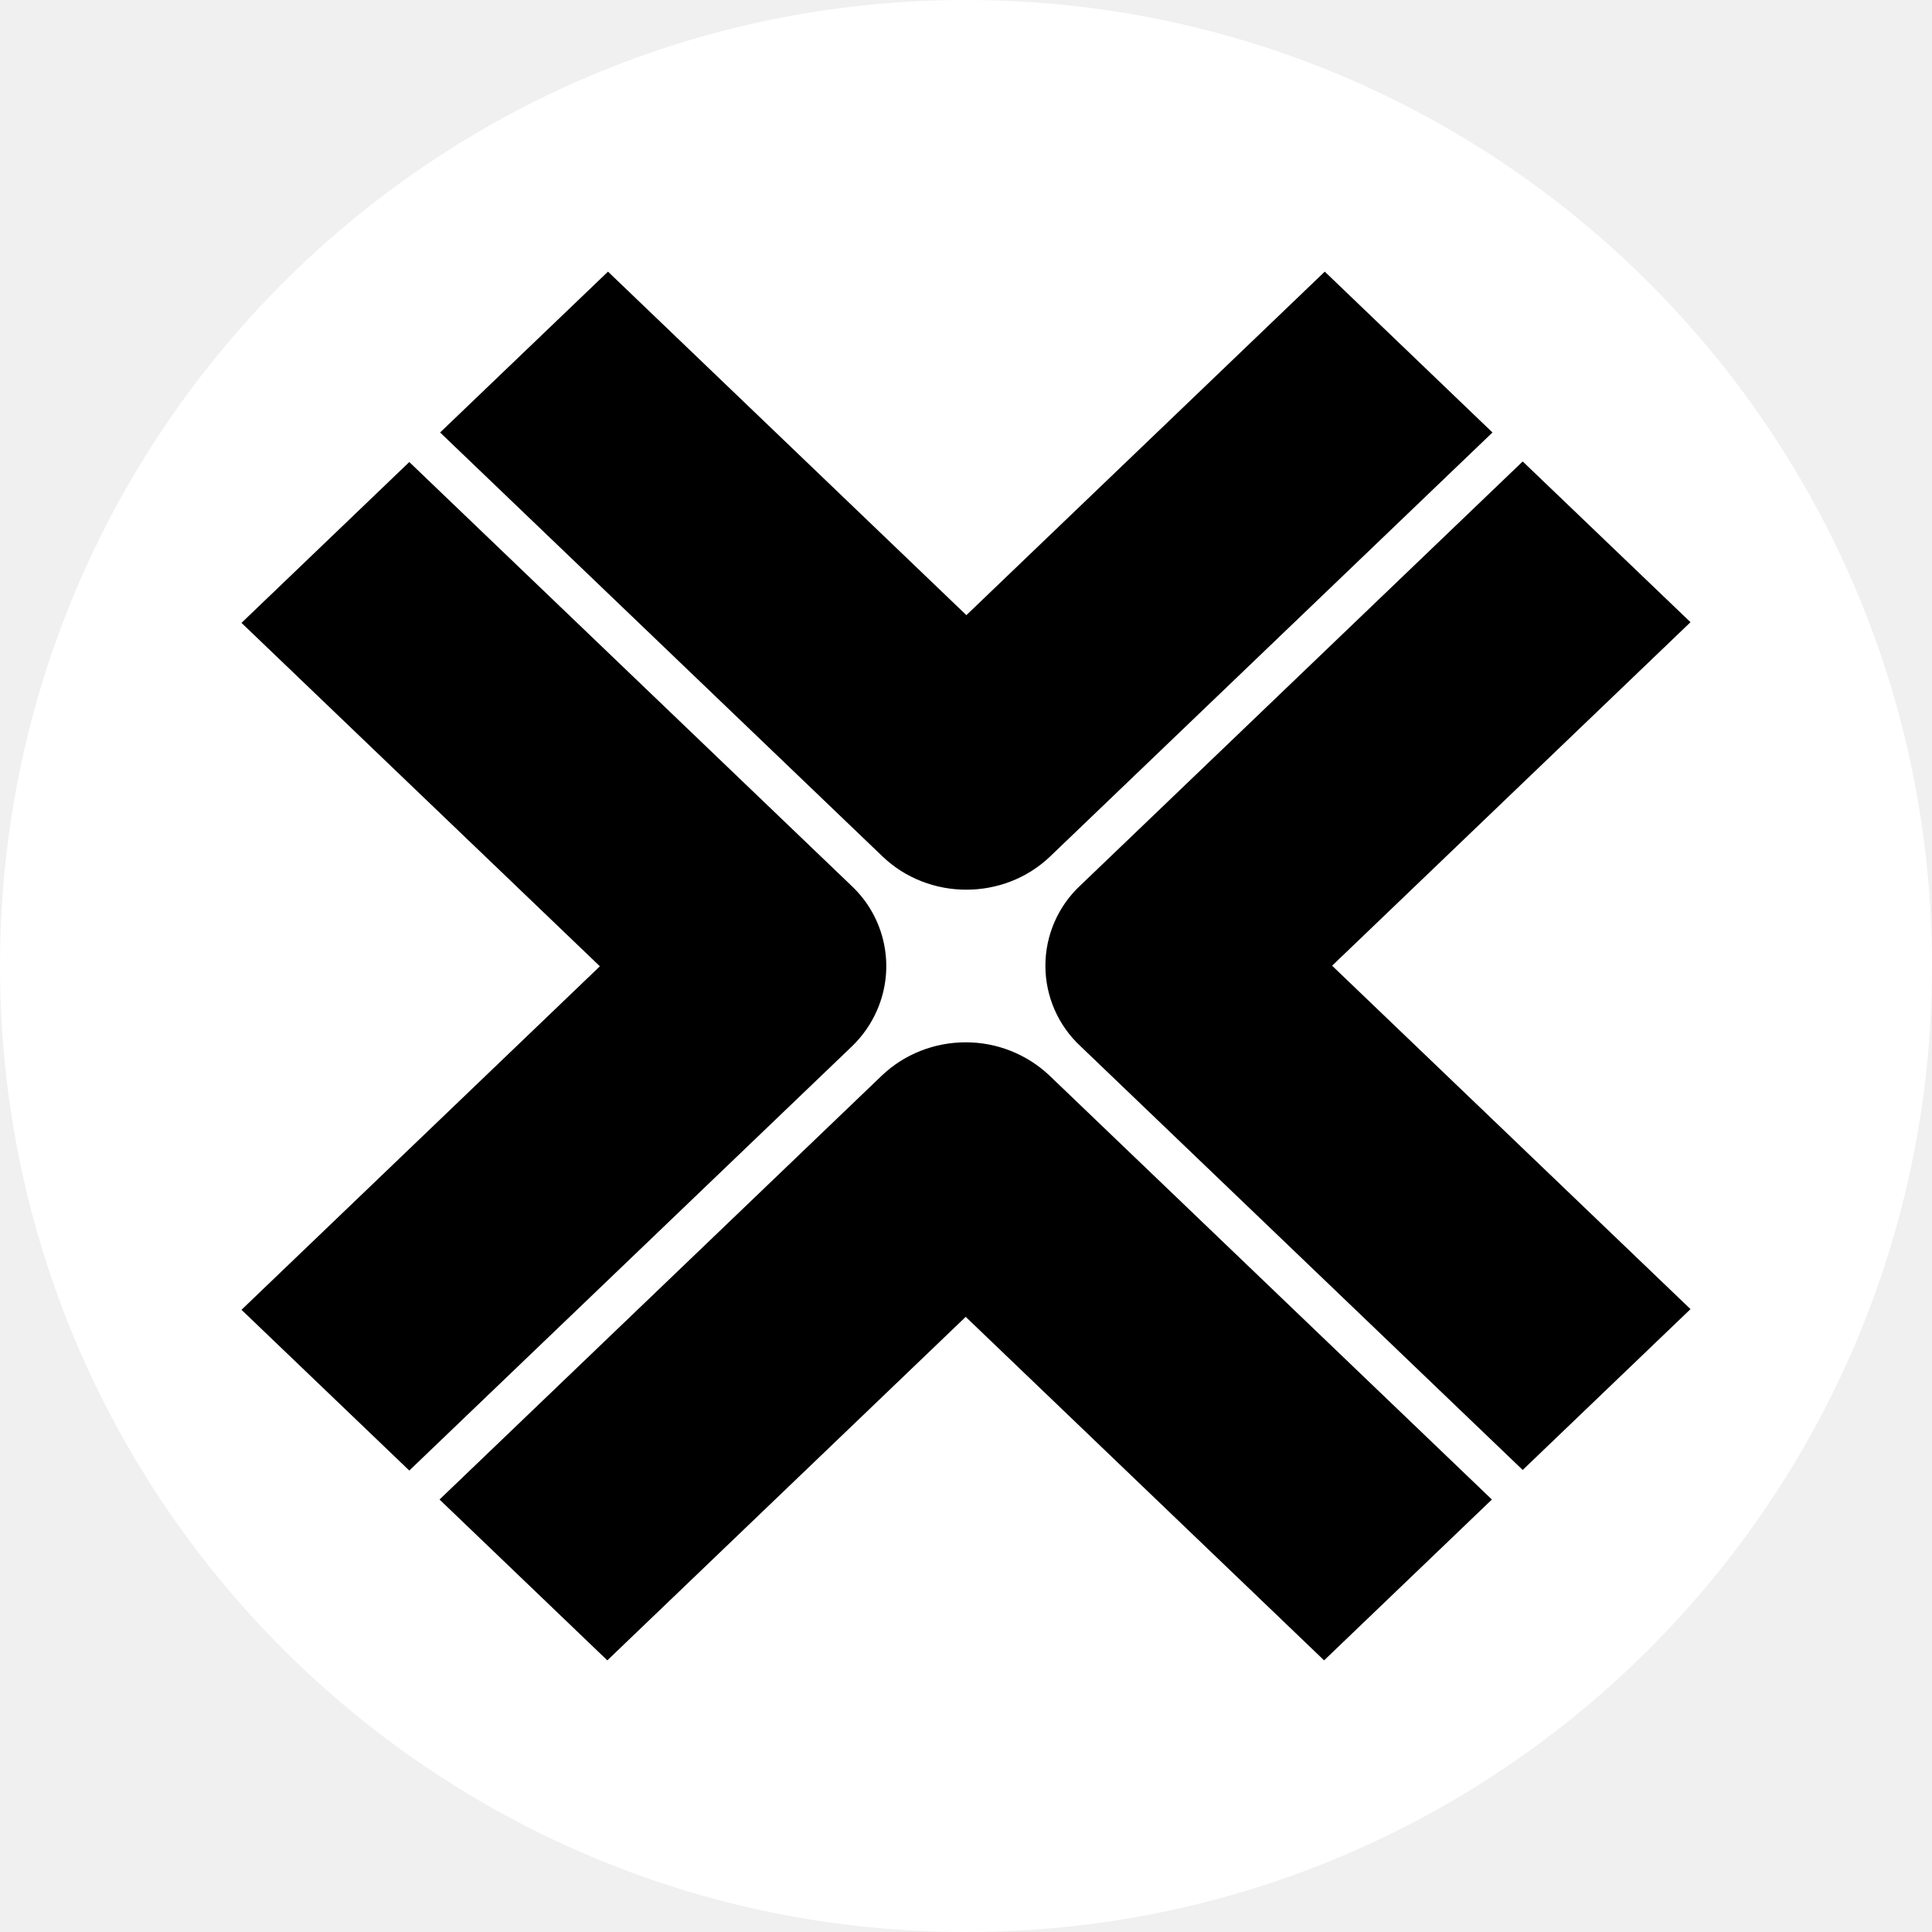
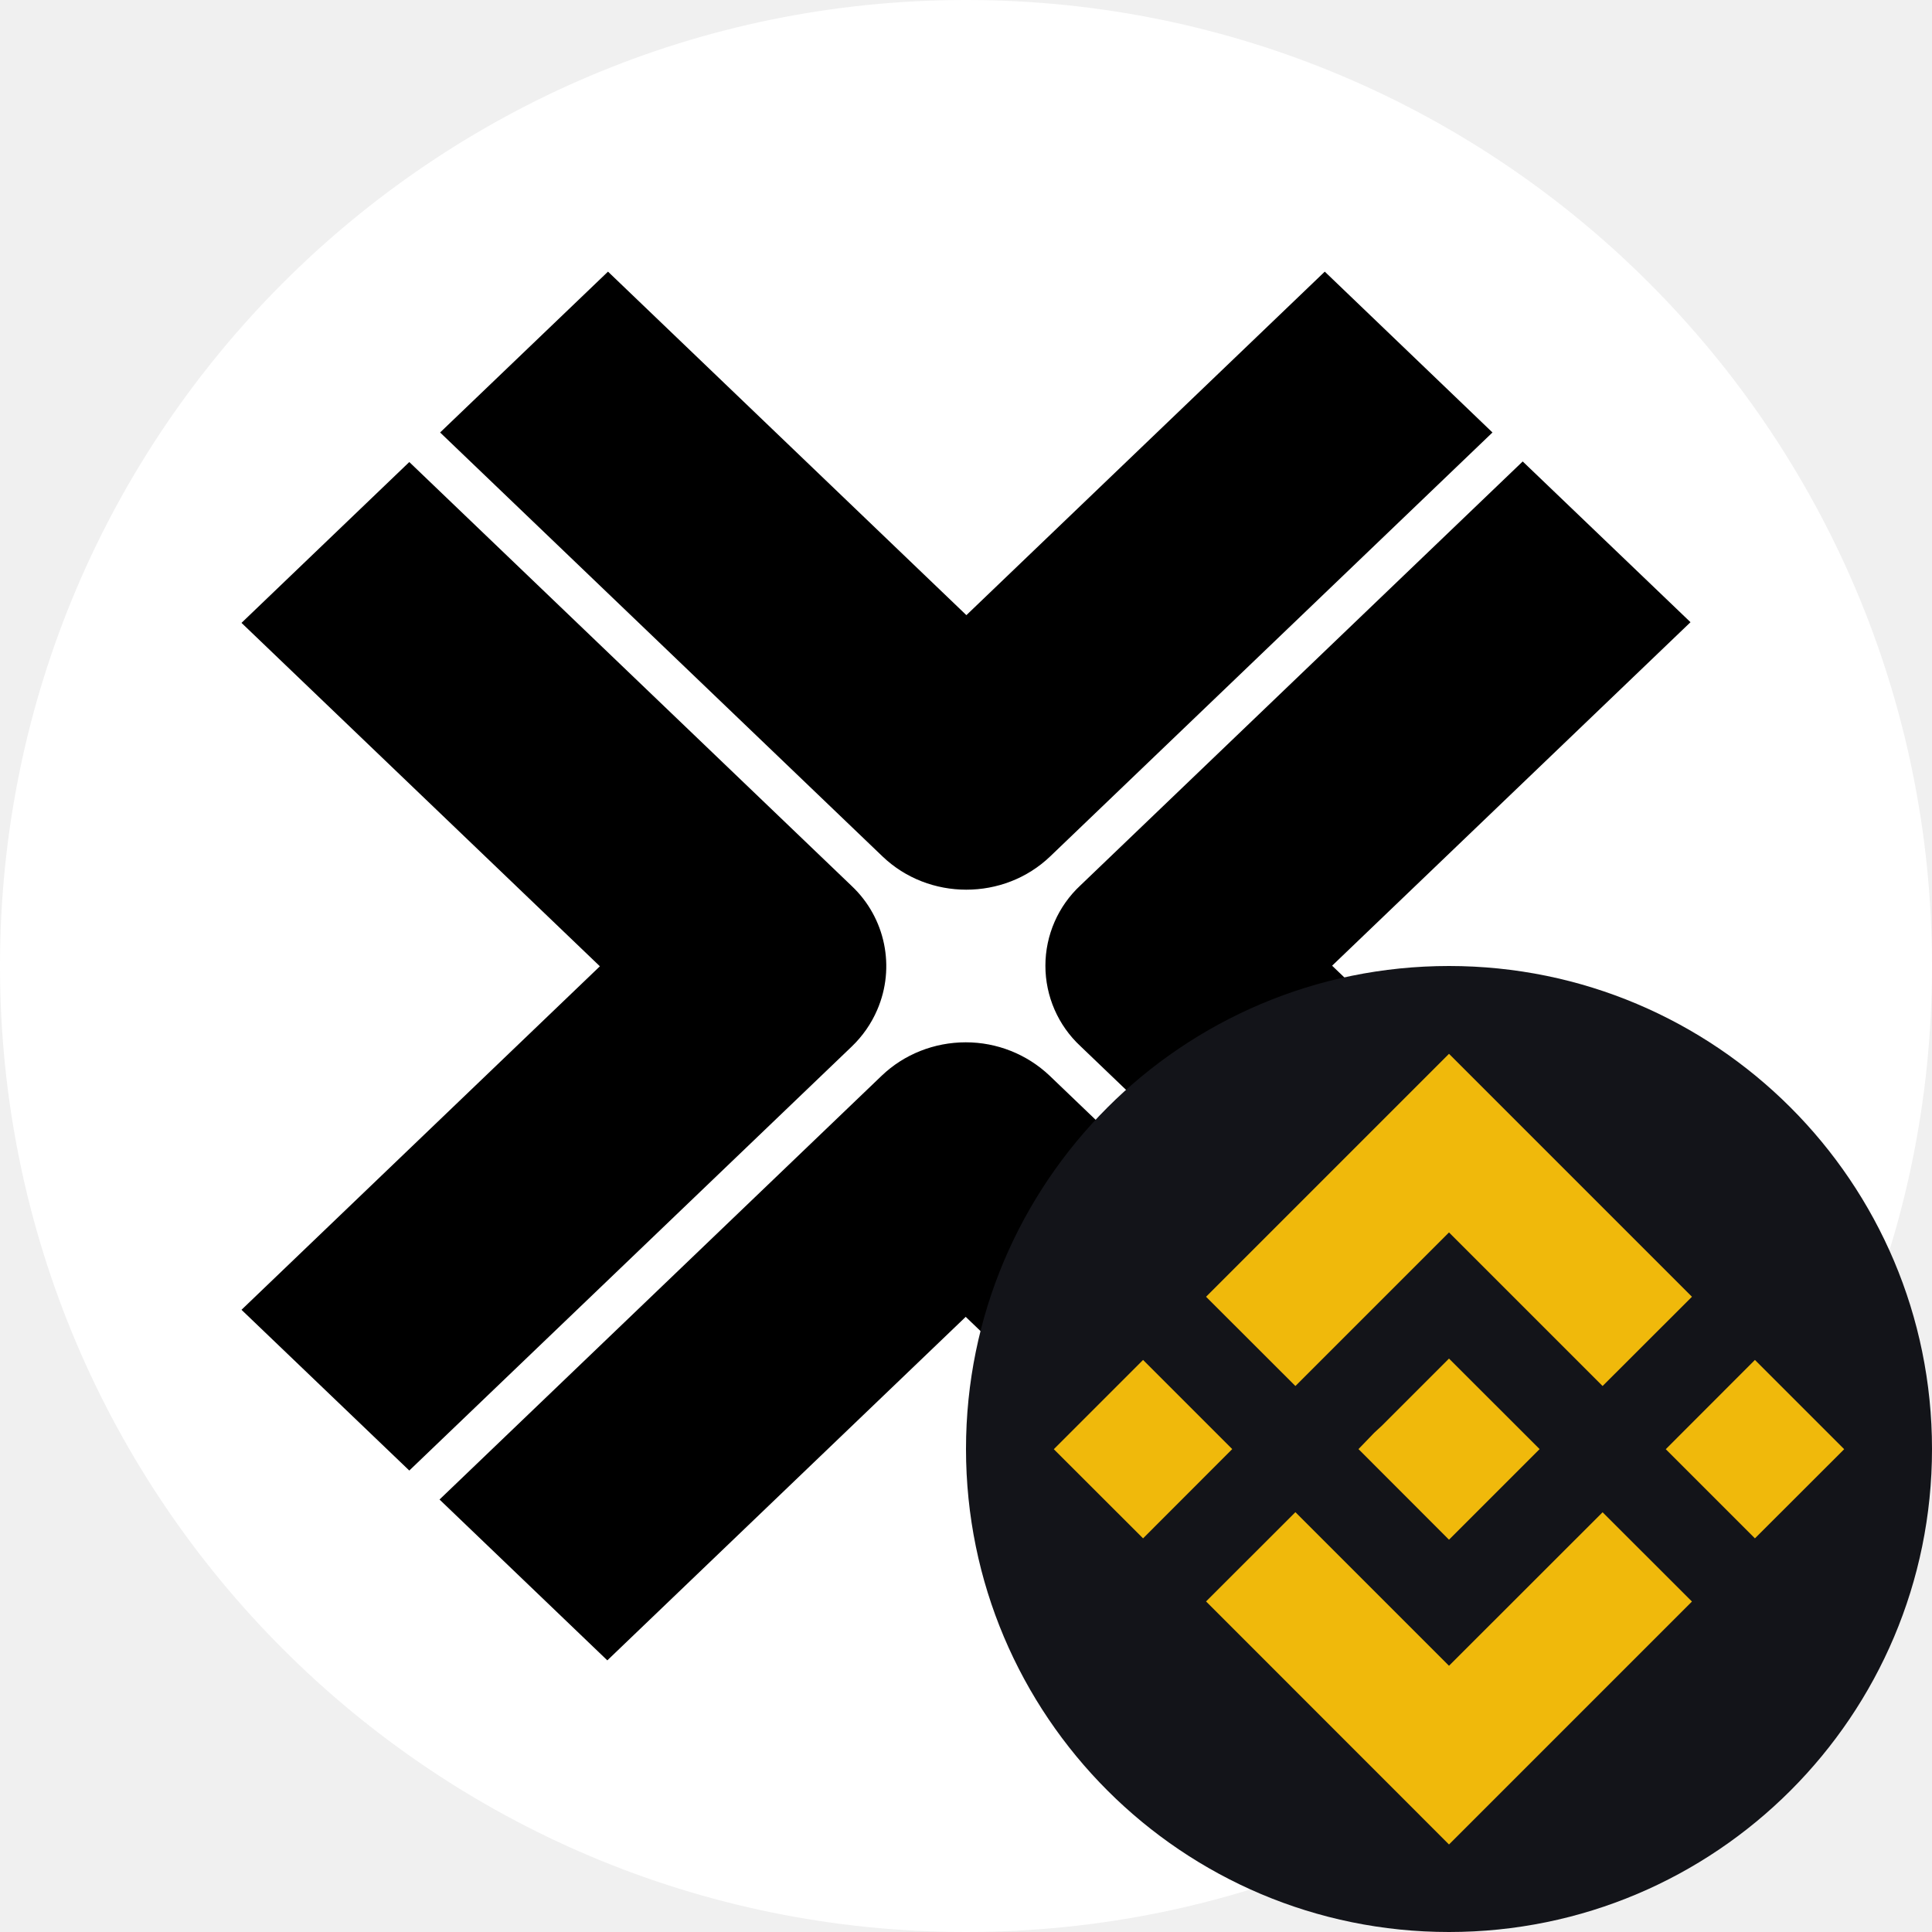
<svg xmlns="http://www.w3.org/2000/svg" fill="none" viewBox="0 0 20 20">
  <circle cx="10" cy="10" r="10" fill="#fff" />
  <path fill="#000" d="M8.816 10.835c.114-.109.204-.239.265-.381a1.14 1.14 0 0 0-.265-1.283L4.237 4.783 2.5 6.448l3.71 3.555-3.71 3.556 1.737 1.664zm2.056-1.97 4.578-4.388-1.736-1.665-3.71 3.556-3.71-3.556-1.738 1.665 4.579 4.388c.24.23.554.345.868.345.315 0 .629-.115.869-.345m6.628 4.687-3.71-3.555 3.71-3.556-1.737-1.664-4.578 4.388a1.136 1.136 0 0 0 0 1.665l4.578 4.387zm-7.503.08 3.71 3.556 1.737-1.665-4.579-4.388a1.26 1.26 0 0 0-.868-.345c-.326 0-.638.124-.869.345L4.55 15.523l1.737 1.665z" />
+   <circle cx="15" cy="15" r="5" fill="#131419" />
+   <path fill="#F0B90B" fill-rule="evenodd" d="m13.41 14.348 1.59-1.59 1.59 1.59.925-.924L15 10.909l-2.515 2.515zm-1.577-.27-.924.924.924.923.923-.924zM15 17.244l-1.59-1.59-.925.924L15 19.094l2.515-2.515-.925-.924zm3.167-3.166-.923.924.923.923.924-.923zM15 14.064l.938.937-.938.938-.937-.938.162-.168.084-.078z" clip-rule="evenodd" />
</svg>
